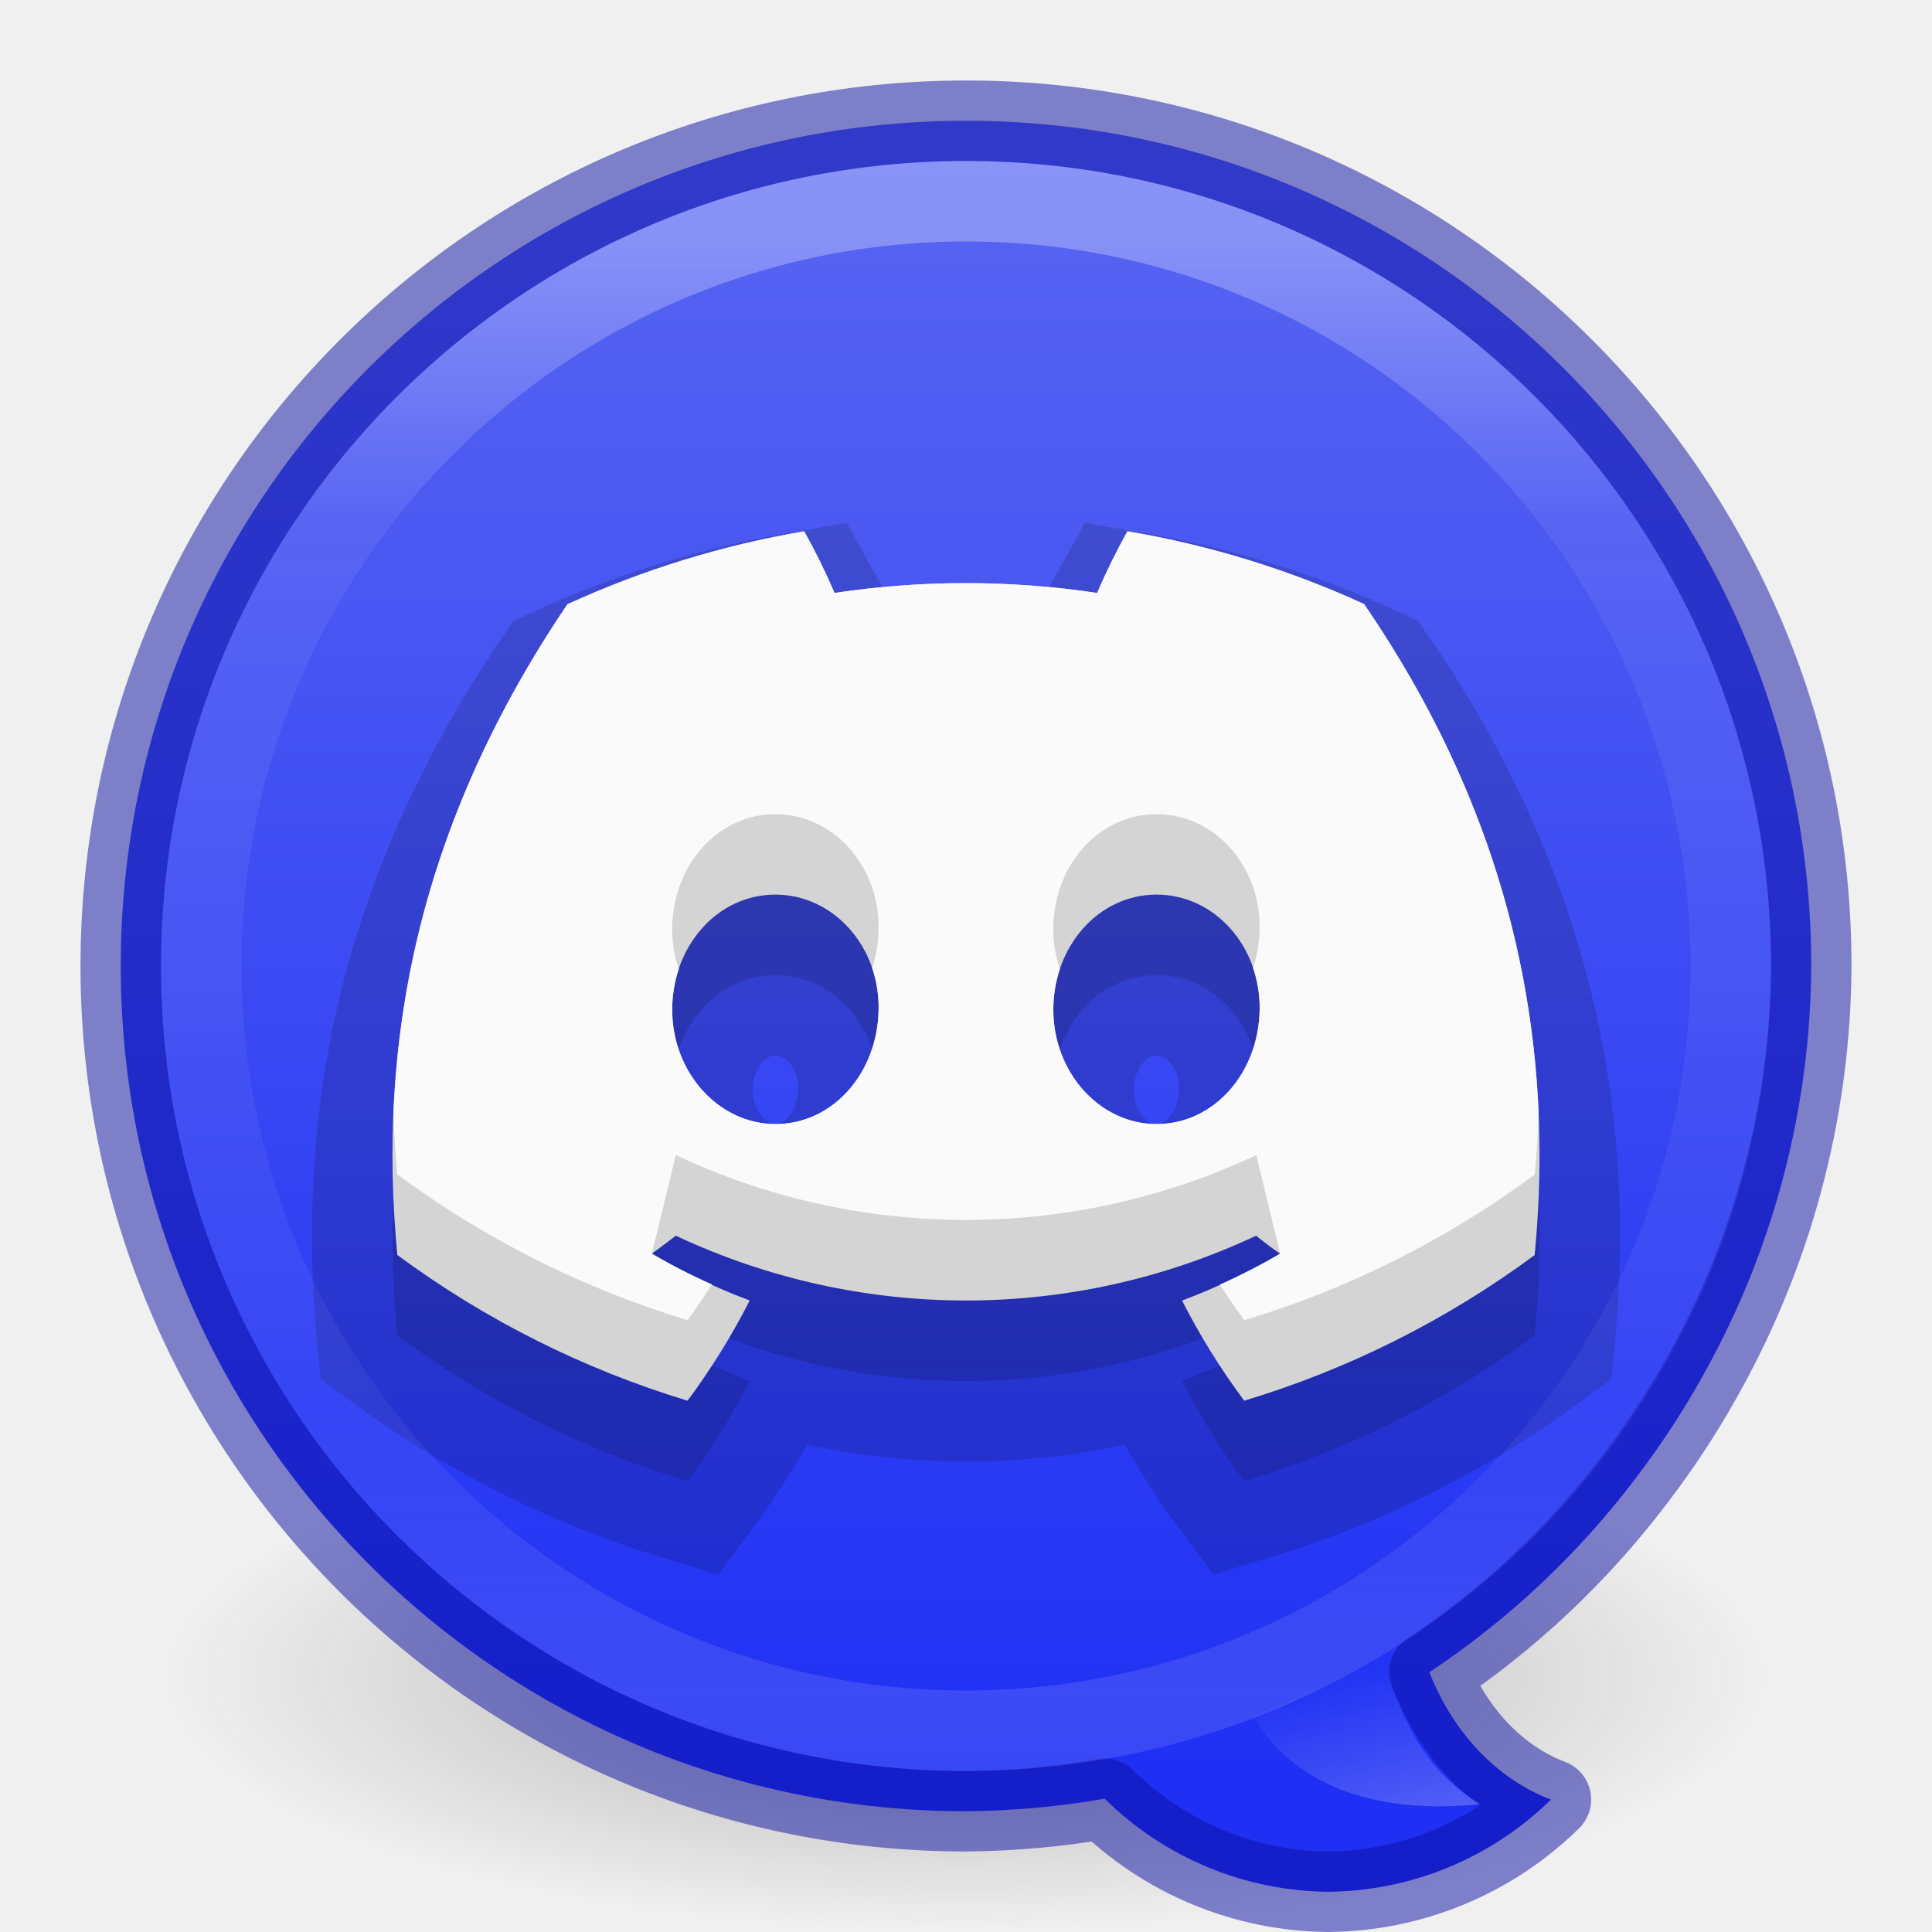
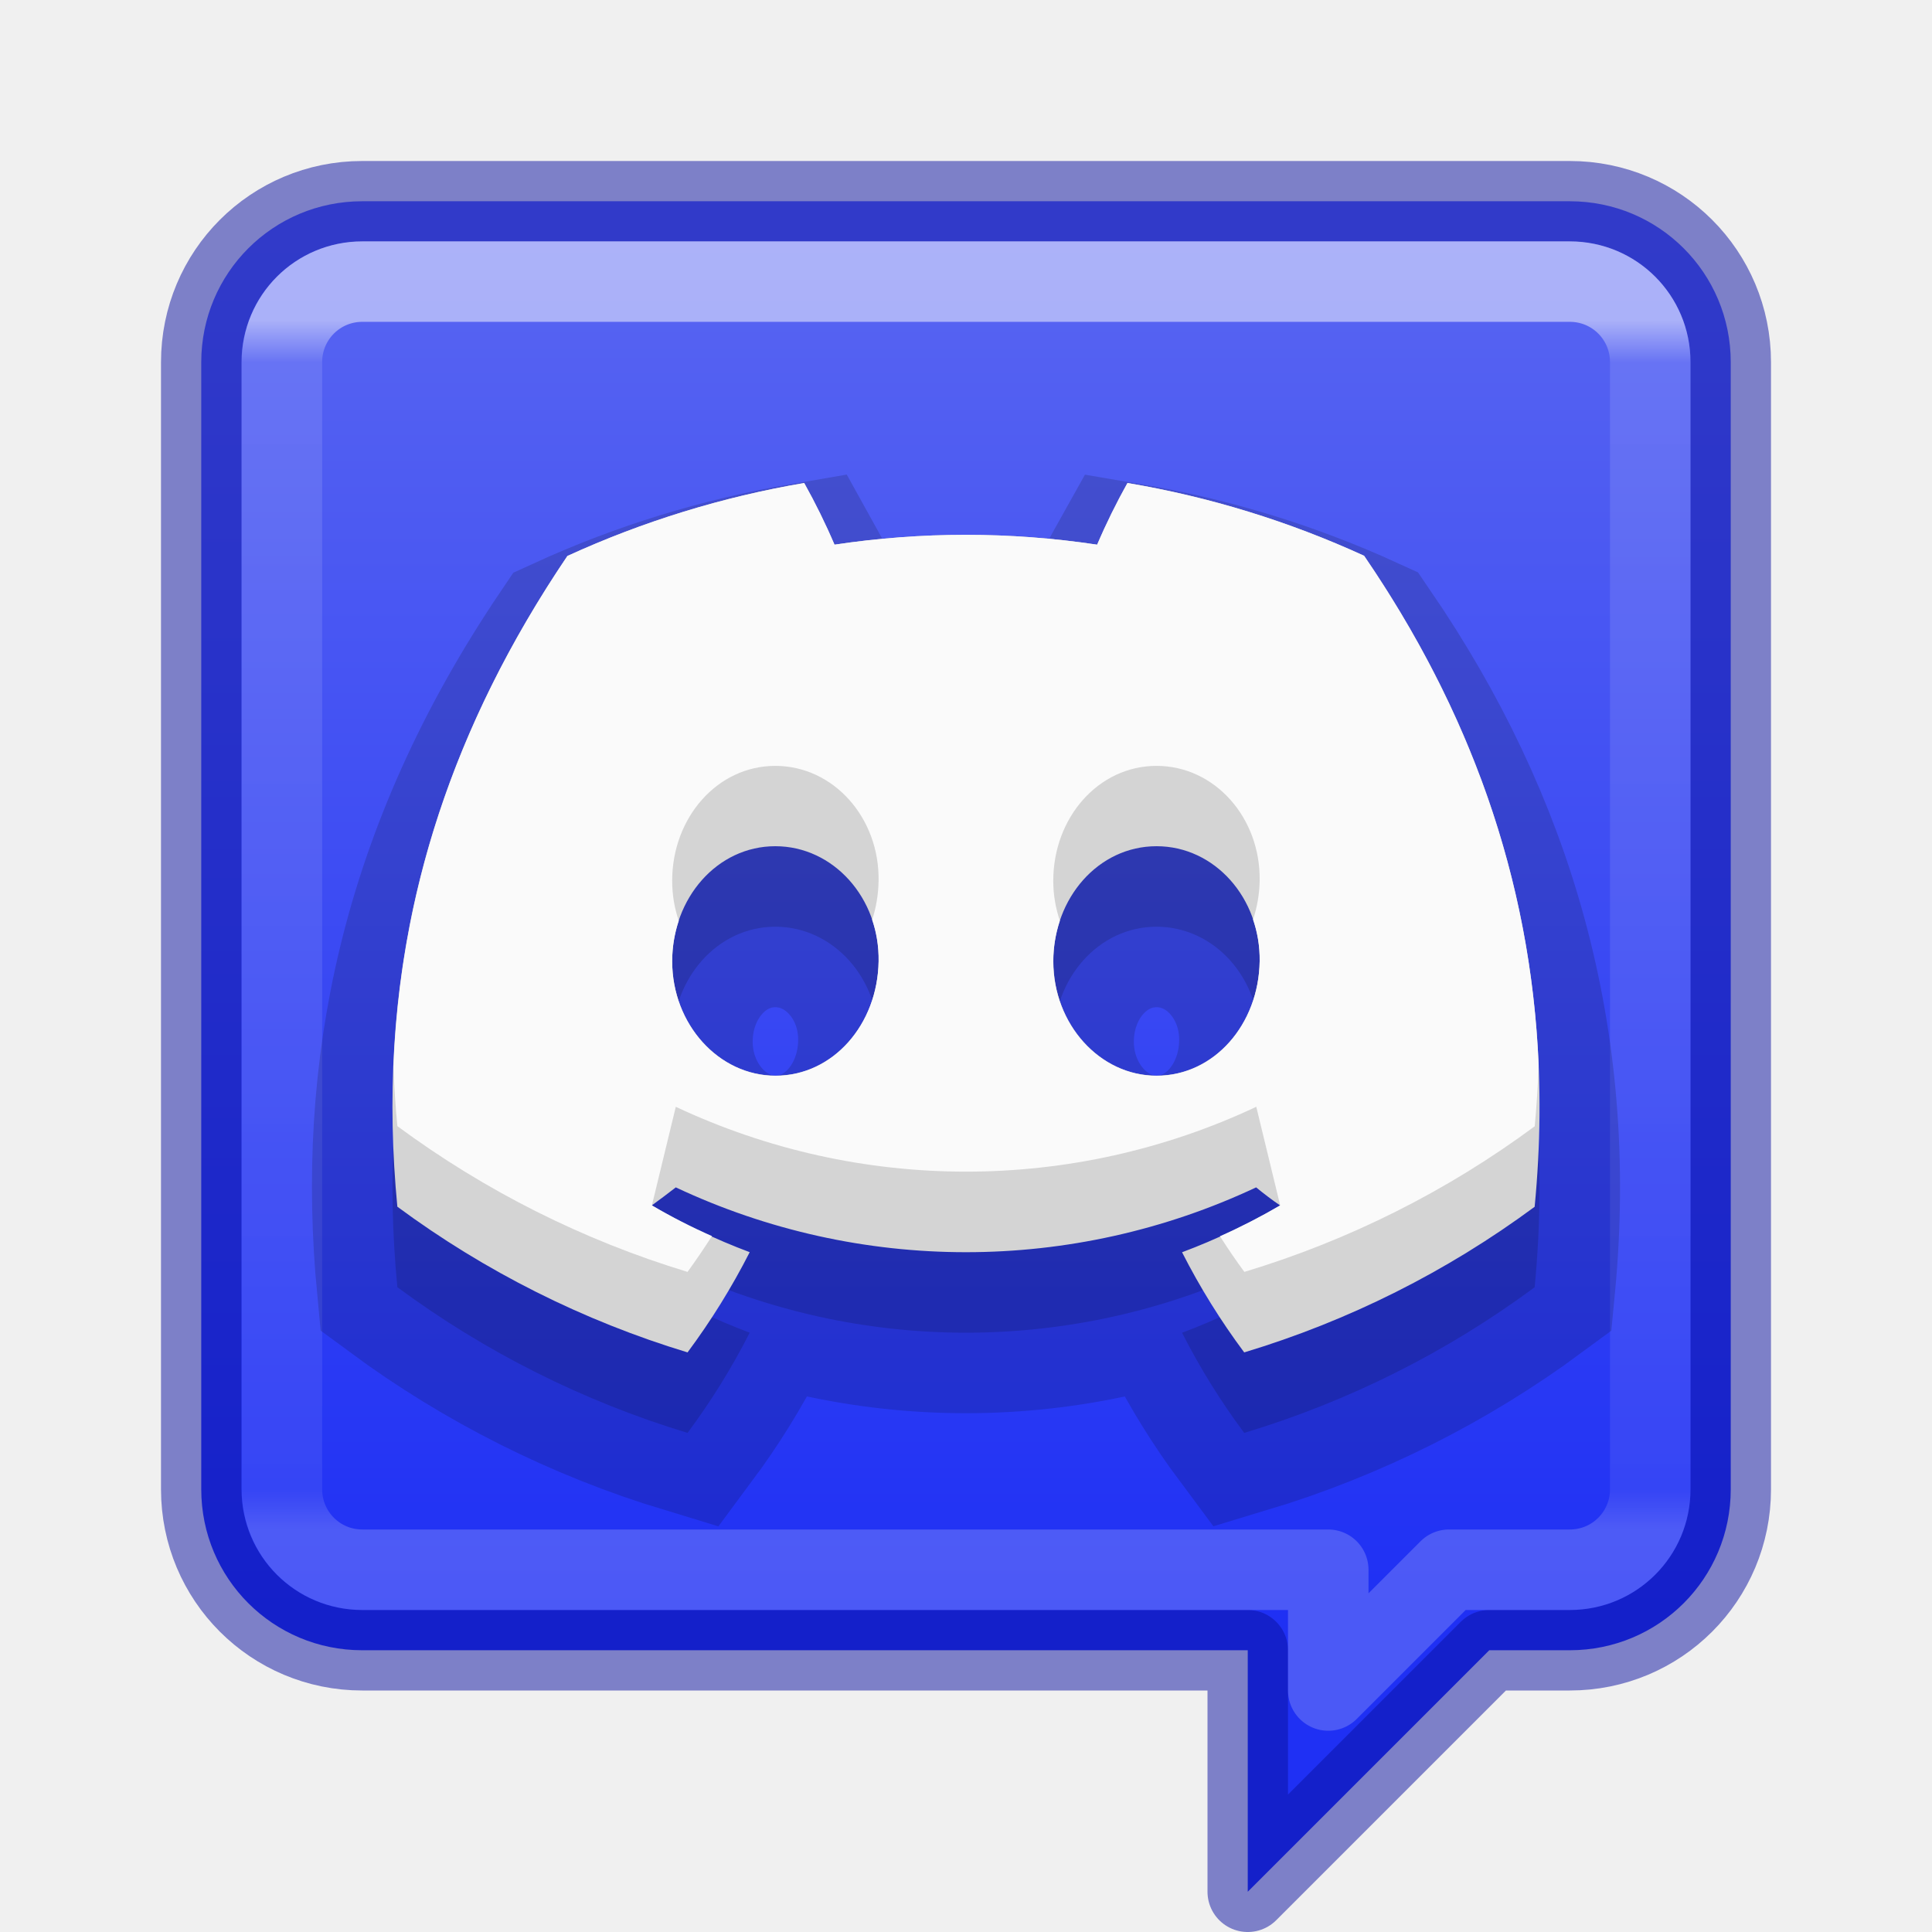
<svg xmlns="http://www.w3.org/2000/svg" xmlns:xlink="http://www.w3.org/1999/xlink" id="svg4157" height="24" width="24" version="1.1" xml:space="preserve">
  <defs id="defs4159">
    <linearGradient id="linearGradient25">
      <stop style="stop-color:#ffffff;stop-opacity:1;" offset="0" id="stop25" />
      <stop style="stop-color:#ffffff;stop-opacity:0;" offset="1" id="stop26" />
    </linearGradient>
    <linearGradient id="linearGradient14">
      <stop id="stop9" style="stop-color:#ffffff;stop-opacity:1" offset="0" />
      <stop id="stop10" style="stop-color:#ffffff;stop-opacity:0.235" offset="0.194" />
      <stop id="stop11" style="stop-color:#ffffff;stop-opacity:0.157" offset="0.806" />
      <stop id="stop12" style="stop-color:#ffffff;stop-opacity:0.392" offset="1" />
    </linearGradient>
    <style id="style1">.g{fill:#000;}.g,.h,.i{stroke-width:0px;}.h{fill:url(#e);}.i{fill:#fff;}</style>
    <style id="style1-7">.g{fill:#000;}.g,.h,.i{stroke-width:0px;}.h{fill:url(#e);}.i{fill:#fff;}</style>
    <style id="style1-5">.g{fill:#000;}.g,.h,.i{stroke-width:0px;}.h{fill:url(#e);}.i{fill:#fff;}</style>
    <style id="style1-53">.g{fill:#000;}.g,.h,.i{stroke-width:0px;}.h{fill:url(#e);}.i{fill:#fff;}</style>
    <style id="style1-6">.cls-1{fill:#fff;}</style>
    <style id="style1-67">.cls-1{fill:#fff;}</style>
    <linearGradient id="linearGradient3820-7-2-2">
      <stop offset="0" style="stop-color:#3d3d3d;stop-opacity:1" id="stop3822-2-6-36" />
      <stop offset="0.5" style="stop-color:#686868;stop-opacity:0.498" id="stop3864-8-7-6" />
      <stop offset="1" style="stop-color:#686868;stop-opacity:0" id="stop3824-1-2-4" />
    </linearGradient>
    <style id="style1-75">.g{fill:#000;}.g,.h,.i{stroke-width:0px;}.h{fill:url(#e);}.i{fill:#fff;}</style>
    <style id="style1-7-35">.g{fill:#000;}.g,.h,.i{stroke-width:0px;}.h{fill:url(#e);}.i{fill:#fff;}</style>
    <style id="style1-5-6">.g{fill:#000;}.g,.h,.i{stroke-width:0px;}.h{fill:url(#e);}.i{fill:#fff;}</style>
    <style id="style1-53-1">.g{fill:#000;}.g,.h,.i{stroke-width:0px;}.h{fill:url(#e);}.i{fill:#fff;}</style>
    <style id="style1-6-2">.cls-1{fill:#fff;}</style>
    <style id="style1-67-7">.cls-1{fill:#fff;}</style>
    <style id="style1-675">.g{fill:#000;}.g,.h,.i{stroke-width:0px;}.h{fill:url(#e);}.i{fill:#fff;}</style>
    <style id="style1-7-3">.g{fill:#000;}.g,.h,.i{stroke-width:0px;}.h{fill:url(#e);}.i{fill:#fff;}</style>
    <style id="style1-5-5">.g{fill:#000;}.g,.h,.i{stroke-width:0px;}.h{fill:url(#e);}.i{fill:#fff;}</style>
    <linearGradient id="linearGradient2-5">
      <stop style="stop-color:#5865f2;stop-opacity:1;" offset="0" id="stop3-3" />
      <stop style="stop-color:#1f30f4;stop-opacity:1;" offset="1" id="stop4-5" />
    </linearGradient>
    <style id="style1-3">.g{fill:#000;}.g,.h,.i{stroke-width:0px;}.h{fill:url(#e);}.i{fill:#fff;}</style>
    <style id="style1-6-6">.cls-1{fill:#fff;}</style>
    <style id="style1-70">.g{fill:#000;}.g,.h,.i{stroke-width:0px;}.h{fill:url(#e);}.i{fill:#fff;}</style>
    <style id="style1-6-3">.cls-1{fill:#fff;}</style>
    <style id="style1-2">.g{fill:#000;}.g,.h,.i{stroke-width:0px;}.h{fill:url(#e);}.i{fill:#fff;}</style>
    <style id="style1-6-8">.cls-1{fill:#fff;}</style>
    <radialGradient xlink:href="#linearGradient3820-7-2-2" id="radialGradient4" gradientUnits="userSpaceOnUse" gradientTransform="matrix(0.159314,0,0,0.05069083,-3.797101,11.38107)" cx="99.157" cy="186.171" fx="99.157" fy="186.171" r="62.769" />
-     <linearGradient xlink:href="#linearGradient14" id="linearGradient9" x1="12" y1="3" x2="12" y2="21" gradientUnits="userSpaceOnUse" />
-     <linearGradient xlink:href="#linearGradient2-5" id="linearGradient24" x1="12" y1="2" x2="12" y2="22" gradientUnits="userSpaceOnUse" />
-     <linearGradient xlink:href="#linearGradient25" id="linearGradient26" x1="18.337" y1="23.035" x2="17.715" y2="20.535" gradientUnits="userSpaceOnUse" />
+     <linearGradient xlink:href="#linearGradient14" id="linearGradient9" x1="12" y1="3" x2="12" y2="21" gradientUnits="userSpaceOnUse" gradientTransform="translate(0,-28)" />
+     <linearGradient xlink:href="#linearGradient2-5" id="linearGradient24" x1="12" y1="2" x2="12" y2="22" gradientUnits="userSpaceOnUse" gradientTransform="translate(0,-28)" />
+     <linearGradient xlink:href="#linearGradient25" id="linearGradient26" x1="18.337" y1="23.035" x2="17.715" y2="20.535" gradientUnits="userSpaceOnUse" gradientTransform="translate(0,-28)" />
+     <linearGradient id="linearGradient881">
+       <stop offset="0" style="stop-color:#cd9ef7;stop-opacity:1" id="stop873" />
+       <stop offset="1" style="stop-color:#a56de2;stop-opacity:1" id="stop879" />
+     </linearGradient>
+     <linearGradient gradientTransform="matrix(0.4594595,0,0,0.4594595,0.97422,0.9717328)" gradientUnits="userSpaceOnUse" xlink:href="#linearGradient4095" id="linearGradient3233" y2="39.238" x2="23.997" y1="6.549" x1="24" />
+     <linearGradient id="linearGradient4095">
+       <stop offset="0" style="stop-color:#ffffff;stop-opacity:1" id="stop4097" />
+       <stop offset="0.035" style="stop-color:#ffffff;stop-opacity:0.235" id="stop4100" />
+       <stop offset="0.967" style="stop-color:#ffffff;stop-opacity:0.157" id="stop4102" />
+       <stop offset="1" style="stop-color:#ffffff;stop-opacity:0.392" id="stop4104" />
+     </linearGradient>
+     <linearGradient xlink:href="#linearGradient2-5" id="linearGradient871" x1="11" y1="3" x2="11" y2="20" gradientUnits="userSpaceOnUse" />
+     <style id="style1-20">.g{fill:#000;}.g,.h,.i{stroke-width:0px;}.h{fill:url(#e);}.i{fill:#fff;}</style>
+     <style id="style1-7-23">.g{fill:#000;}.g,.h,.i{stroke-width:0px;}.h{fill:url(#e);}.i{fill:#fff;}</style>
+     <style id="style1-5-7">.g{fill:#000;}.g,.h,.i{stroke-width:0px;}.h{fill:url(#e);}.i{fill:#fff;}</style>
+     <style id="style1-3-2">.g{fill:#000;}.g,.h,.i{stroke-width:0px;}.h{fill:url(#e);}.i{fill:#fff;}</style>
+     <style id="style1-6-28">.cls-1{fill:#fff;}</style>
+     <style id="style1-62">.g{fill:#000;}.g,.h,.i{stroke-width:0px;}.h{fill:url(#e);}.i{fill:#fff;}</style>
+     <style id="style1-6-9">.cls-1{fill:#fff;}</style>
+     <style id="style1-67-9">.cls-1{fill:#fff;}</style>
+     <style id="style1-56">.g{fill:#000;}.g,.h,.i{stroke-width:0px;}.h{fill:url(#e);}.i{fill:#fff;}</style>
+     <style id="style1-7-1">.g{fill:#000;}.g,.h,.i{stroke-width:0px;}.h{fill:url(#e);}.i{fill:#fff;}</style>
+     <style id="style1-5-2">.g{fill:#000;}.g,.h,.i{stroke-width:0px;}.h{fill:url(#e);}.i{fill:#fff;}</style>
+     <style id="style1-3-7">.g{fill:#000;}.g,.h,.i{stroke-width:0px;}.h{fill:url(#e);}.i{fill:#fff;}</style>
+     <style id="style1-6-1">.cls-1{fill:#fff;}</style>
+     <style id="style1-2-7">.g{fill:#000;}.g,.h,.i{stroke-width:0px;}.h{fill:url(#e);}.i{fill:#fff;}</style>
+     <style id="style1-6-8-3">.cls-1{fill:#fff;}</style>
+     <style id="style1-79">.g{fill:#000;}.g,.h,.i{stroke-width:0px;}.h{fill:url(#e);}.i{fill:#fff;}</style>
+     <style id="style1-7-2">.g{fill:#000;}.g,.h,.i{stroke-width:0px;}.h{fill:url(#e);}.i{fill:#fff;}</style>
+     <style id="style1-5-0">.g{fill:#000;}.g,.h,.i{stroke-width:0px;}.h{fill:url(#e);}.i{fill:#fff;}</style>
+     <style id="style1-53-6">.g{fill:#000;}.g,.h,.i{stroke-width:0px;}.h{fill:url(#e);}.i{fill:#fff;}</style>
+     <style id="style1-6-2-1">.cls-1{fill:#fff;}</style>
+     <style id="style1-67-3">.cls-1{fill:#fff;}</style>
+     <style id="style1-675-2">.g{fill:#000;}.g,.h,.i{stroke-width:0px;}.h{fill:url(#e);}.i{fill:#fff;}</style>
+     <style id="style1-7-3-9">.g{fill:#000;}.g,.h,.i{stroke-width:0px;}.h{fill:url(#e);}.i{fill:#fff;}</style>
+     <style id="style1-5-5-3">.g{fill:#000;}.g,.h,.i{stroke-width:0px;}.h{fill:url(#e);}.i{fill:#fff;}</style>
+     <style id="style1-3-9">.g{fill:#000;}.g,.h,.i{stroke-width:0px;}.h{fill:url(#e);}.i{fill:#fff;}</style>
+     <style id="style1-6-6-1">.cls-1{fill:#fff;}</style>
+     <style id="style1-70-9">.g{fill:#000;}.g,.h,.i{stroke-width:0px;}.h{fill:url(#e);}.i{fill:#fff;}</style>
+     <style id="style1-6-3-4">.cls-1{fill:#fff;}</style>
+     <linearGradient id="linearGradient4">
+       <stop id="stop1" style="stop-color:#ffffff;stop-opacity:1" offset="0" />
+       <stop id="stop2" style="stop-color:#ffffff;stop-opacity:0.235" offset="0.068" />
+       <stop id="stop3" style="stop-color:#ffffff;stop-opacity:0.157" offset="0.932" />
+       <stop id="stop4" style="stop-color:#ffffff;stop-opacity:0.392" offset="1" />
+     </linearGradient>
+     <linearGradient xlink:href="#linearGradient2-5" id="linearGradient930-9-2-8" x1="17" y1="2.5" x2="17" y2="29" gradientUnits="userSpaceOnUse" gradientTransform="translate(34)" />
+     <linearGradient x1="24" y1="6.24" x2="24" y2="38.8" id="linearGradient4161-0-2" xlink:href="#linearGradient4" gradientUnits="userSpaceOnUse" gradientTransform="matrix(0.6756757,0,0,0.6756757,33.78379,-0.2162061)" />
  </defs>
-   <path d="m 22,20.818 a 10,3.182 0 0 1 -20,0 10,3.182 0 1 1 20,0 z" id="path4" style="opacity:0.5;fill:url(#radialGradient4);fill-opacity:1;stroke:none;stroke-width:1" />
-   <path d="M 12,1.5 C 6.201,1.5 1.5,6.201 1.5,12 c 0,5.799 4.701,10.5 10.5,10.5 0.578,-0.005 1.154,-0.057 1.723,-0.156 0.74,0.732 1.736,1.147 2.777,1.156 1.035,-0.009 2.027,-0.419 2.766,-1.145 -0.665,-0.252 -1.212,-0.825 -1.51,-1.582 0.988,-0.656 1.858,-1.475 2.572,-2.422 0.348,-0.456 0.657,-0.939 0.926,-1.445 C 22.063,15.397 22.491,13.713 22.5,12 22.5,6.201 17.799,1.5 12,1.5 Z" style="opacity:1;fill:url(#linearGradient24);fill-opacity:1;stroke:#0a0f9f;stroke-width:1;stroke-linejoin:round;stroke-dasharray:none;stroke-opacity:0.502" id="path20" />
-   <path class="cls-1" d="m 16.946,8.504 a 11.785,11.785 0 0 0 -2.94,-0.904 8.077,8.077 0 0 0 -0.377,0.766 10.948,10.948 0 0 0 -3.263,0 A 8.111,8.111 0 0 0 9.99,7.6 11.868,11.868 0 0 0 7.048,8.507 C 5.188,11.259 4.683,13.944 4.936,16.59 v 0 A 11.85,11.85 0 0 0 8.541,18.4 8.709,8.709 0 0 0 9.313,17.155 7.669,7.669 0 0 1 8.097,16.574 c 0.102,-0.074 0.202,-0.15 0.298,-0.224 a 8.47,8.47 0 0 0 7.209,0 c 0.098,0.08 0.197,0.156 0.298,0.224 a 7.698,7.698 0 0 1 -1.218,0.582 8.63,8.63 0 0 0 0.772,1.244 11.797,11.797 0 0 0 3.608,-1.809 v 0 C 19.36,13.522 18.559,10.863 16.946,8.504 Z M 9.633,14.963 c -0.703,0 -1.283,-0.638 -1.283,-1.422 0,-0.785 0.56,-1.428 1.281,-1.428 0.721,0 1.297,0.643 1.284,1.428 -0.012,0.785 -0.566,1.422 -1.282,1.422 z m 4.734,0 c -0.704,0 -1.282,-0.638 -1.282,-1.422 0,-0.785 0.56,-1.428 1.282,-1.428 0.722,0 1.293,0.643 1.281,1.428 -0.012,0.785 -0.565,1.422 -1.281,1.422 z" id="path17" style="opacity:0.15;fill:#000000;fill-opacity:1;stroke:#000000;stroke-width:2;stroke-dasharray:none;stroke-opacity:1" />
-   <circle style="opacity:0.3;fill:none;stroke:url(#linearGradient9);stroke-linejoin:round;stroke-opacity:1" id="path8" cx="12" cy="12" r="9.5" />
-   <path class="cls-1" d="m 16.946,8.504 a 11.785,11.785 0 0 0 -2.94,-0.904 8.077,8.077 0 0 0 -0.377,0.766 10.948,10.948 0 0 0 -3.263,0 A 8.111,8.111 0 0 0 9.99,7.6 11.868,11.868 0 0 0 7.048,8.507 C 5.188,11.259 4.683,13.944 4.936,16.59 v 0 A 11.85,11.85 0 0 0 8.541,18.4 8.709,8.709 0 0 0 9.313,17.155 7.669,7.669 0 0 1 8.097,16.574 c 0.102,-0.074 0.202,-0.15 0.298,-0.224 a 8.47,8.47 0 0 0 7.209,0 c 0.098,0.08 0.197,0.156 0.298,0.224 a 7.698,7.698 0 0 1 -1.218,0.582 8.63,8.63 0 0 0 0.772,1.244 11.797,11.797 0 0 0 3.608,-1.809 v 0 C 19.36,13.522 18.559,10.863 16.946,8.504 Z M 9.633,14.963 c -0.703,0 -1.283,-0.638 -1.283,-1.422 0,-0.785 0.56,-1.428 1.281,-1.428 0.721,0 1.297,0.643 1.284,1.428 -0.012,0.785 -0.566,1.422 -1.282,1.422 z m 4.734,0 c -0.704,0 -1.282,-0.638 -1.282,-1.422 0,-0.785 0.56,-1.428 1.282,-1.428 0.722,0 1.293,0.643 1.281,1.428 -0.012,0.785 -0.565,1.422 -1.281,1.422 z" id="path16" style="opacity:0.15;fill:#000000;fill-opacity:1;stroke-width:0.112" />
-   <path class="cls-1" d="m 16.946,7.504 a 11.785,11.785 0 0 0 -2.94,-0.904 8.077,8.077 0 0 0 -0.377,0.766 10.948,10.948 0 0 0 -3.263,0 A 8.111,8.111 0 0 0 9.99,6.6 11.868,11.868 0 0 0 7.048,7.507 C 5.188,10.259 4.683,12.944 4.936,15.59 v 0 A 11.85,11.85 0 0 0 8.541,17.4 8.709,8.709 0 0 0 9.313,16.155 7.669,7.669 0 0 1 8.097,15.574 c 0.102,-0.074 0.202,-0.15 0.298,-0.224 a 8.47,8.47 0 0 0 7.209,0 c 0.098,0.08 0.197,0.156 0.298,0.224 a 7.698,7.698 0 0 1 -1.218,0.582 8.63,8.63 0 0 0 0.772,1.244 11.797,11.797 0 0 0 3.608,-1.809 v 0 C 19.36,12.522 18.559,9.863 16.946,7.504 Z M 9.633,13.963 c -0.703,0 -1.283,-0.638 -1.283,-1.422 0,-0.785 0.56,-1.428 1.281,-1.428 0.721,0 1.297,0.643 1.284,1.428 -0.012,0.785 -0.566,1.422 -1.282,1.422 z m 4.734,0 c -0.704,0 -1.282,-0.638 -1.282,-1.422 0,-0.785 0.56,-1.428 1.282,-1.428 0.722,0 1.293,0.643 1.281,1.428 -0.012,0.785 -0.565,1.422 -1.281,1.422 z" id="path1-73" style="fill:#d4d4d4;stroke-width:0.112" />
-   <path id="path14" style="fill:#fafafa;stroke-width:0.112" class="cls-1" d="M 9.99,6.6 C 8.975,6.773 7.986,7.077 7.049,7.506 5.593,9.66 4.969,11.773 4.887,13.857 c 0.01,0.245 0.026,0.489 0.049,0.732 1.089,0.805 2.309,1.418 3.605,1.811 C 8.646,16.255 8.747,16.107 8.844,15.955 8.588,15.842 8.339,15.715 8.098,15.574 l 0.297,-1.225 c 2.284,1.074 4.927,1.074 7.211,0 l 0.297,1.225 c -0.242,0.141 -0.492,0.269 -0.748,0.383 0.096,0.151 0.197,0.299 0.303,0.443 1.297,-0.391 2.518,-1.003 3.607,-1.809 0.024,-0.254 0.039,-0.505 0.049,-0.754 C 19.015,11.495 18.243,9.401 16.945,7.504 16.009,7.075 15.021,6.771 14.006,6.6 c -0.139,0.248 -0.265,0.504 -0.377,0.766 -1.081,-0.163 -2.181,-0.163 -3.262,0 -0.112,-0.262 -0.238,-0.517 -0.377,-0.766 z m -0.359,3.514 c 0.721,0 1.296,0.643 1.283,1.428 -0.003,0.17 -0.03,0.333 -0.08,0.484 0.055,0.16 0.083,0.334 0.08,0.516 -0.012,0.785 -0.565,1.422 -1.281,1.422 -0.703,0 -1.283,-0.637 -1.283,-1.422 0,-0.177 0.03,-0.347 0.082,-0.504 -0.053,-0.155 -0.082,-0.321 -0.082,-0.496 0,-0.785 0.561,-1.428 1.281,-1.428 z m 4.736,0 c 0.722,0 1.294,0.643 1.281,1.428 -0.003,0.17 -0.033,0.331 -0.082,0.482 0.055,0.161 0.085,0.335 0.082,0.518 -0.012,0.785 -0.565,1.422 -1.281,1.422 -0.704,0 -1.283,-0.637 -1.283,-1.422 0,-0.177 0.03,-0.347 0.082,-0.504 -0.052,-0.155 -0.082,-0.321 -0.082,-0.496 0,-0.785 0.561,-1.428 1.283,-1.428 z" />
-   <path style="opacity:0.3;fill:url(#linearGradient26);stroke:none;stroke-width:1;stroke-linejoin:round;stroke-dasharray:none;stroke-opacity:0.502" d="m 18.387,22.413 c -0.628,-0.386 -1.023,-1.012 -1.185,-1.878 -0.496,0.307 -1.06,0.547 -1.64,0.783 0.51,0.841 1.469,1.228 2.825,1.095 z" id="path24" />
+   <path id="rect5505-21-8" style="color:#000000;display:inline;overflow:visible;visibility:visible;fill:url(#linearGradient871);fill-rule:nonzero;stroke:none;stroke-width:1;marker:none;enable-background:accumulate" d="m 4.5,2.5 c -1.108,0 -2,0.892 -2,2 v 14 c 0,1.108 0.892,2 2,2 h 11 v 3 l 3,-3 h 1 c 1.108,0 2,-0.892 2,-2 v -14 c 0,-1.108 -0.892,-2 -2,-2 z" />
+   <path id="rect5505-21-8-1" style="color:#000000;display:inline;overflow:visible;visibility:visible;opacity:0.5;fill:none;stroke:#0a0f9f;stroke-width:1;stroke-linecap:round;stroke-linejoin:round;stroke-miterlimit:4;stroke-dasharray:none;stroke-dashoffset:0;stroke-opacity:1;marker:none;enable-background:accumulate" d="m 4.5,2.5 c -1.108,0 -2,0.892 -2,2 v 14 c 0,1.108 0.892,2 2,2 h 11 v 3 l 3,-3 h 1 c 1.108,0 2,-0.892 2,-2 v -14 c 0,-1.108 -0.892,-2 -2,-2 z" />
+   <path id="rect6741-9" style="opacity:0.5;fill:none;stroke:url(#linearGradient3233);stroke-width:1;stroke-linecap:round;stroke-linejoin:round;stroke-miterlimit:4;stroke-dasharray:none;stroke-dashoffset:0;stroke-opacity:1" d="m 4.502,3.498 c -0.554,0 -1,0.446 -1,1 V 18.5 c 0,0.554 0.446,1 1,1 H 16.5 V 21 L 18,19.5 h 1.5 c 0.554,0 1,-0.446 1,-1 V 4.498 c 0,-0.554 -0.446,-1 -1,-1 z" />
+   <path class="cls-1" d="M 16.946,7.904 A 11.785,11.785 0 0 0 14.006,7 a 8.077,8.077 0 0 0 -0.377,0.766 10.948,10.948 0 0 0 -3.263,0 A 8.111,8.111 0 0 0 9.99,7 11.868,11.868 0 0 0 7.048,7.907 C 5.188,10.659 4.683,13.344 4.936,15.99 v 0 A 11.85,11.85 0 0 0 8.541,17.8 8.709,8.709 0 0 0 9.313,16.555 7.669,7.669 0 0 1 8.097,15.974 C 8.199,15.9 8.299,15.824 8.395,15.75 a 8.47,8.47 0 0 0 7.209,0 c 0.098,0.08 0.197,0.156 0.298,0.224 a 7.698,7.698 0 0 1 -1.218,0.582 8.63,8.63 0 0 0 0.772,1.244 11.797,11.797 0 0 0 3.608,-1.809 v 0 c 0.296,-3.069 -0.505,-5.728 -2.118,-8.087 z m -7.313,6.458 c -0.703,0 -1.283,-0.638 -1.283,-1.422 0,-0.785 0.56,-1.428 1.281,-1.428 0.721,0 1.297,0.643 1.284,1.428 -0.012,0.785 -0.566,1.422 -1.282,1.422 z m 4.734,0 c -0.704,0 -1.282,-0.638 -1.282,-1.422 0,-0.785 0.56,-1.428 1.282,-1.428 0.722,0 1.293,0.643 1.281,1.428 -0.012,0.785 -0.565,1.422 -1.281,1.422 z" id="path17" style="opacity:0.15;fill:#000000;fill-opacity:1;stroke:#000000;stroke-width:2;stroke-dasharray:none;stroke-opacity:1" />
+   <path class="cls-1" d="M 16.946,7.904 A 11.785,11.785 0 0 0 14.006,7 a 8.077,8.077 0 0 0 -0.377,0.766 10.948,10.948 0 0 0 -3.263,0 A 8.111,8.111 0 0 0 9.99,7 11.868,11.868 0 0 0 7.048,7.907 C 5.188,10.659 4.683,13.344 4.936,15.99 v 0 A 11.85,11.85 0 0 0 8.541,17.8 8.709,8.709 0 0 0 9.313,16.555 7.669,7.669 0 0 1 8.097,15.974 C 8.199,15.9 8.299,15.824 8.395,15.75 a 8.47,8.47 0 0 0 7.209,0 c 0.098,0.08 0.197,0.156 0.298,0.224 a 7.698,7.698 0 0 1 -1.218,0.582 8.63,8.63 0 0 0 0.772,1.244 11.797,11.797 0 0 0 3.608,-1.809 v 0 c 0.296,-3.069 -0.505,-5.728 -2.118,-8.087 z m -7.313,6.458 c -0.703,0 -1.283,-0.638 -1.283,-1.422 0,-0.785 0.56,-1.428 1.281,-1.428 0.721,0 1.297,0.643 1.284,1.428 -0.012,0.785 -0.566,1.422 -1.282,1.422 z m 4.734,0 c -0.704,0 -1.282,-0.638 -1.282,-1.422 0,-0.785 0.56,-1.428 1.282,-1.428 0.722,0 1.293,0.643 1.281,1.428 -0.012,0.785 -0.565,1.422 -1.281,1.422 z" id="path16" style="opacity:0.15;fill:#000000;fill-opacity:1;stroke-width:0.112" />
+   <path class="cls-1" d="M 16.946,6.904 A 11.785,11.785 0 0 0 14.006,6 a 8.077,8.077 0 0 0 -0.377,0.766 10.948,10.948 0 0 0 -3.263,0 A 8.111,8.111 0 0 0 9.99,6 11.868,11.868 0 0 0 7.048,6.907 C 5.188,9.659 4.683,12.344 4.936,14.99 v 0 A 11.85,11.85 0 0 0 8.541,16.8 8.709,8.709 0 0 0 9.313,15.555 7.669,7.669 0 0 1 8.097,14.974 C 8.199,14.9 8.299,14.824 8.395,14.75 a 8.47,8.47 0 0 0 7.209,0 c 0.098,0.08 0.197,0.156 0.298,0.224 a 7.698,7.698 0 0 1 -1.218,0.582 8.63,8.63 0 0 0 0.772,1.244 11.797,11.797 0 0 0 3.608,-1.809 v 0 C 19.36,11.922 18.559,9.263 16.946,6.904 Z m -7.313,6.458 c -0.703,0 -1.283,-0.638 -1.283,-1.422 0,-0.785 0.56,-1.428 1.281,-1.428 0.721,0 1.297,0.643 1.284,1.428 -0.012,0.785 -0.566,1.422 -1.282,1.422 z m 4.734,0 c -0.704,0 -1.282,-0.638 -1.282,-1.422 0,-0.785 0.56,-1.428 1.282,-1.428 0.722,0 1.293,0.643 1.281,1.428 -0.012,0.785 -0.565,1.422 -1.281,1.422 z" id="path1-73" style="fill:#d4d4d4;stroke-width:0.112" />
+   <path id="path14" style="fill:#fafafa;stroke-width:0.112" class="cls-1" d="M 9.99,6 C 8.975,6.173 7.986,6.477 7.049,6.906 5.593,9.06 4.969,11.173 4.887,13.257 c 0.01,0.245 0.026,0.489 0.049,0.732 1.089,0.805 2.309,1.418 3.605,1.811 C 8.646,15.655 8.747,15.507 8.844,15.355 8.588,15.242 8.339,15.115 8.098,14.974 l 0.297,-1.225 c 2.284,1.074 4.927,1.074 7.211,0 l 0.297,1.225 c -0.242,0.141 -0.492,0.269 -0.748,0.383 0.096,0.151 0.197,0.299 0.303,0.443 1.297,-0.391 2.518,-1.003 3.607,-1.809 0.024,-0.254 0.039,-0.505 0.049,-0.754 C 19.015,10.895 18.243,8.801 16.945,6.904 16.009,6.475 15.021,6.171 14.006,6 c -0.139,0.248 -0.265,0.504 -0.377,0.766 -1.081,-0.163 -2.181,-0.163 -3.262,0 -0.112,-0.262 -0.238,-0.517 -0.377,-0.766 z m -0.359,3.514 c 0.721,0 1.296,0.643 1.283,1.428 -0.003,0.17 -0.03,0.333 -0.08,0.484 0.055,0.16 0.083,0.334 0.08,0.516 -0.012,0.785 -0.565,1.422 -1.281,1.422 -0.703,0 -1.283,-0.637 -1.283,-1.422 0,-0.177 0.03,-0.347 0.082,-0.504 -0.053,-0.155 -0.082,-0.321 -0.082,-0.496 0,-0.785 0.561,-1.428 1.281,-1.428 z m 4.736,0 c 0.722,0 1.294,0.643 1.281,1.428 -0.003,0.17 -0.033,0.331 -0.082,0.482 0.055,0.161 0.085,0.335 0.082,0.518 -0.012,0.785 -0.565,1.422 -1.281,1.422 -0.704,0 -1.283,-0.637 -1.283,-1.422 0,-0.177 0.03,-0.347 0.082,-0.504 -0.052,-0.155 -0.082,-0.321 -0.082,-0.496 0,-0.785 0.561,-1.428 1.283,-1.428 z" />
</svg>
